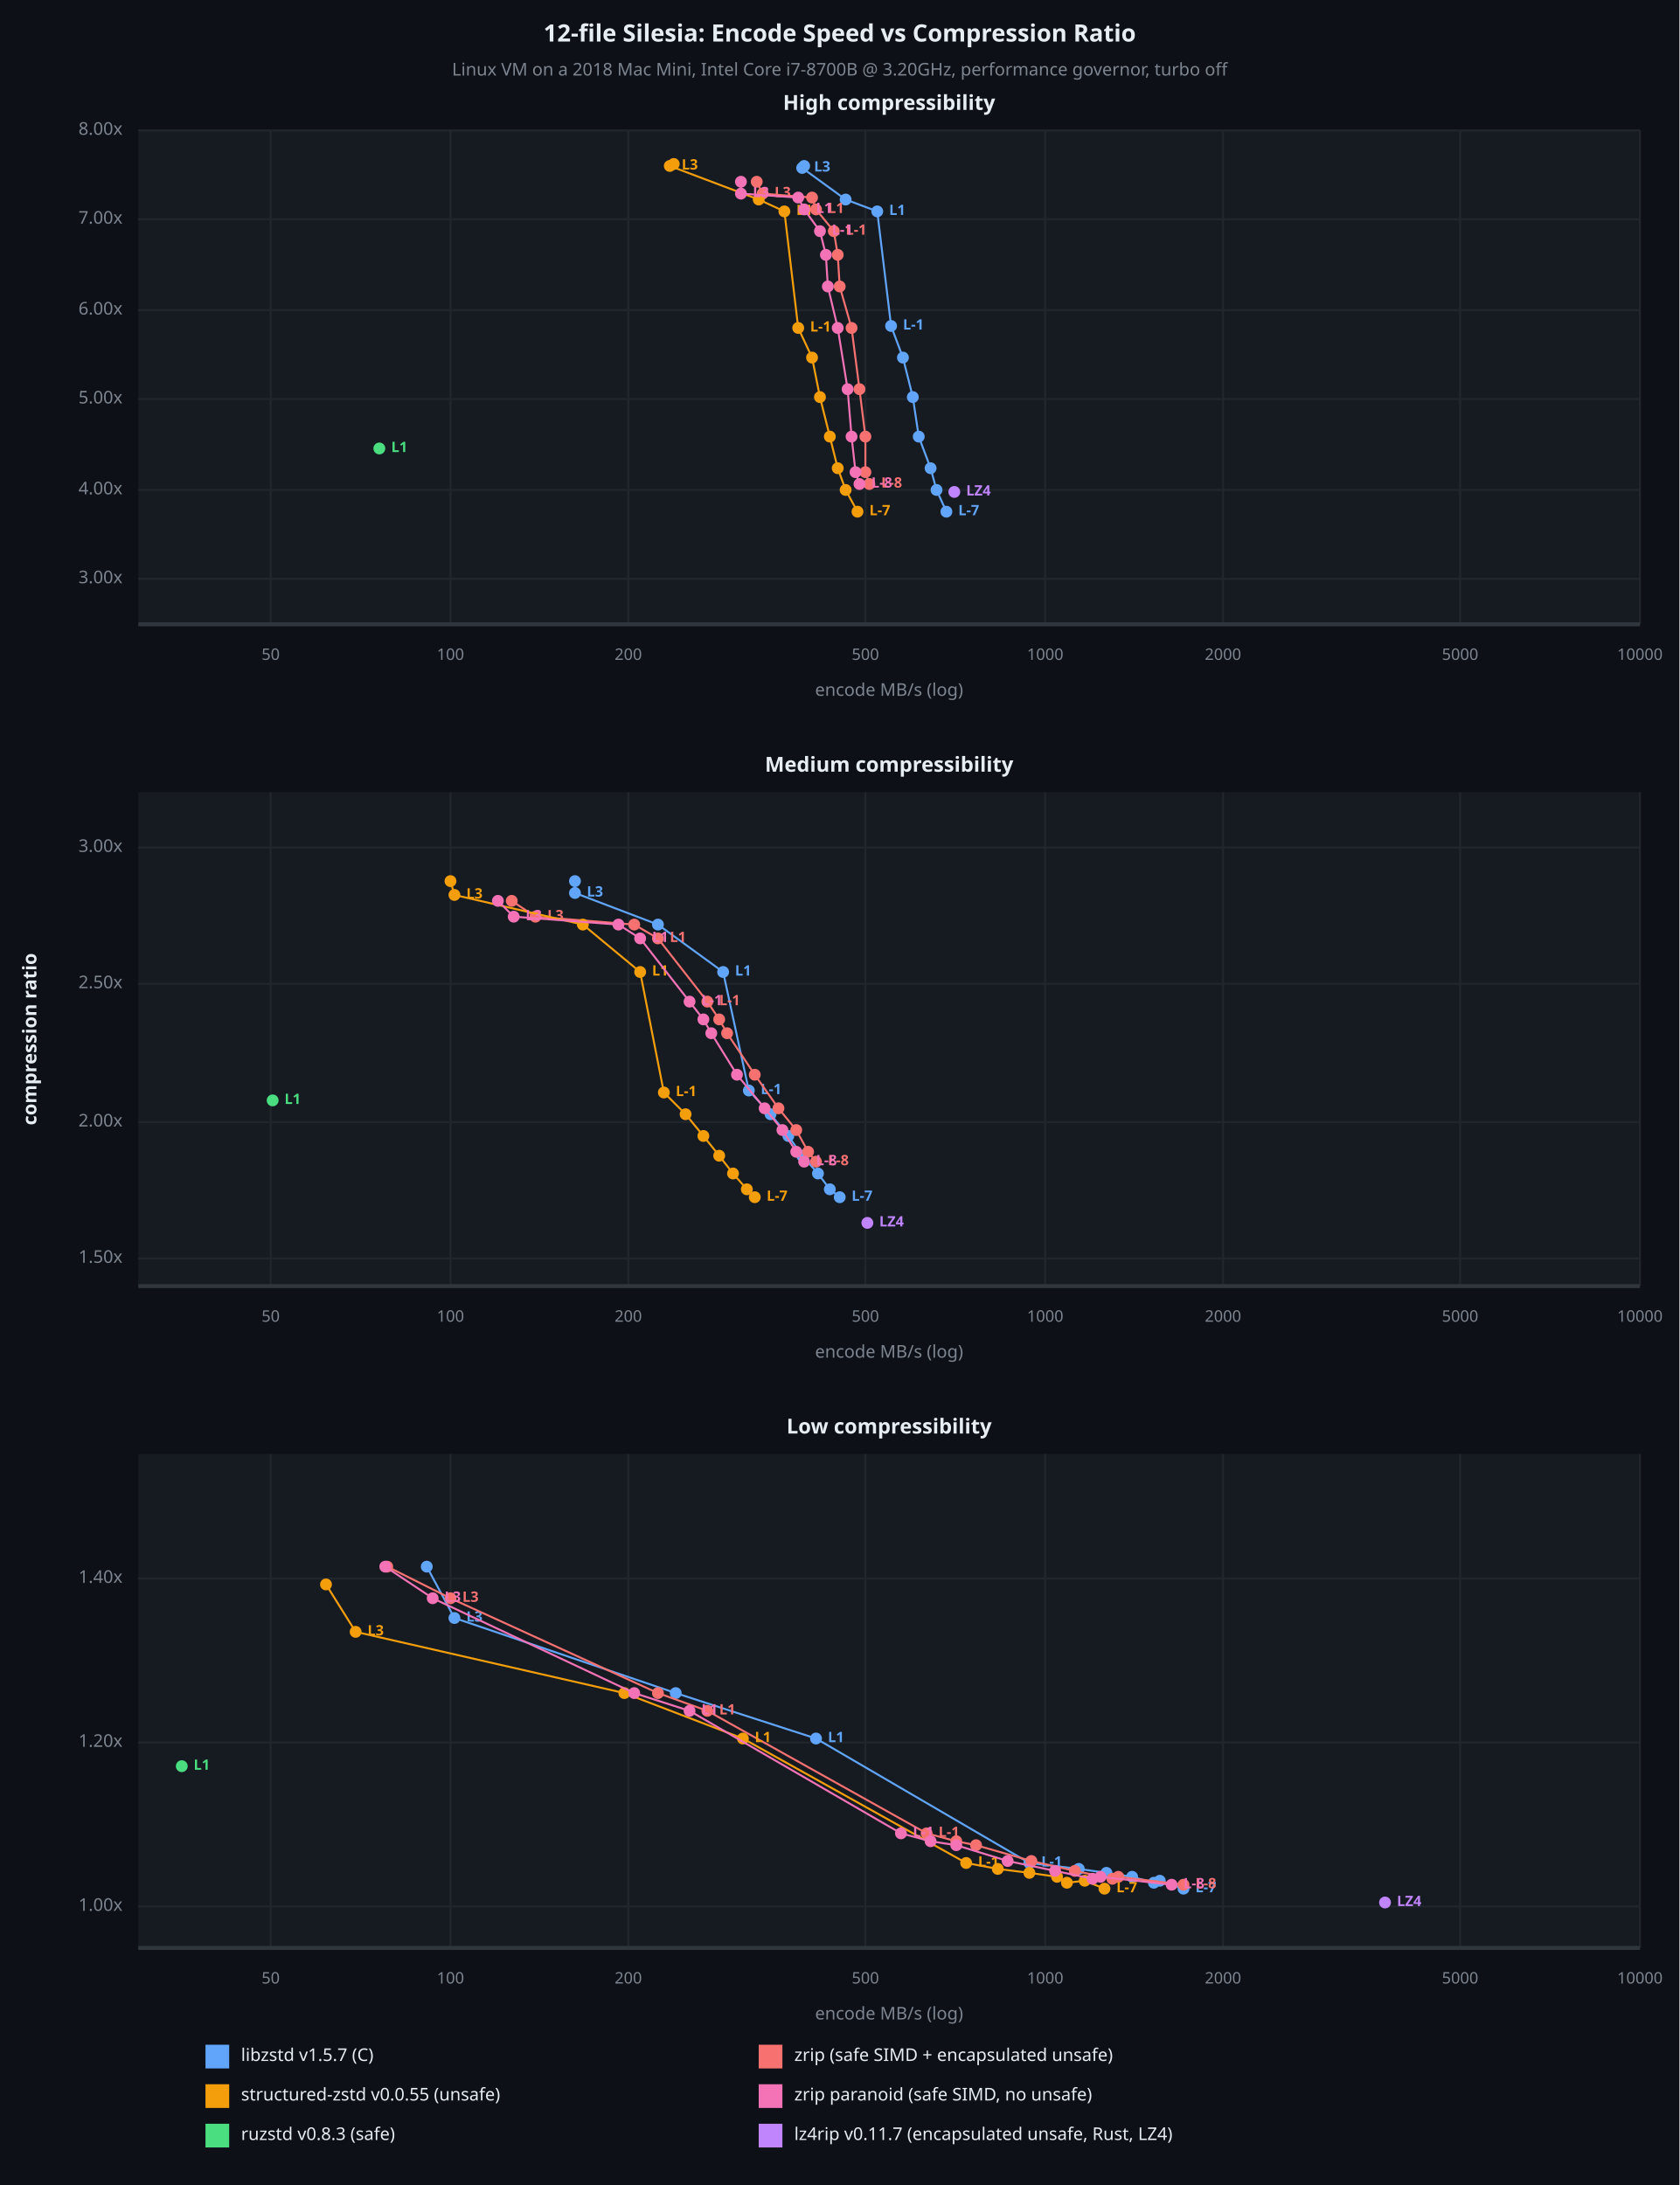
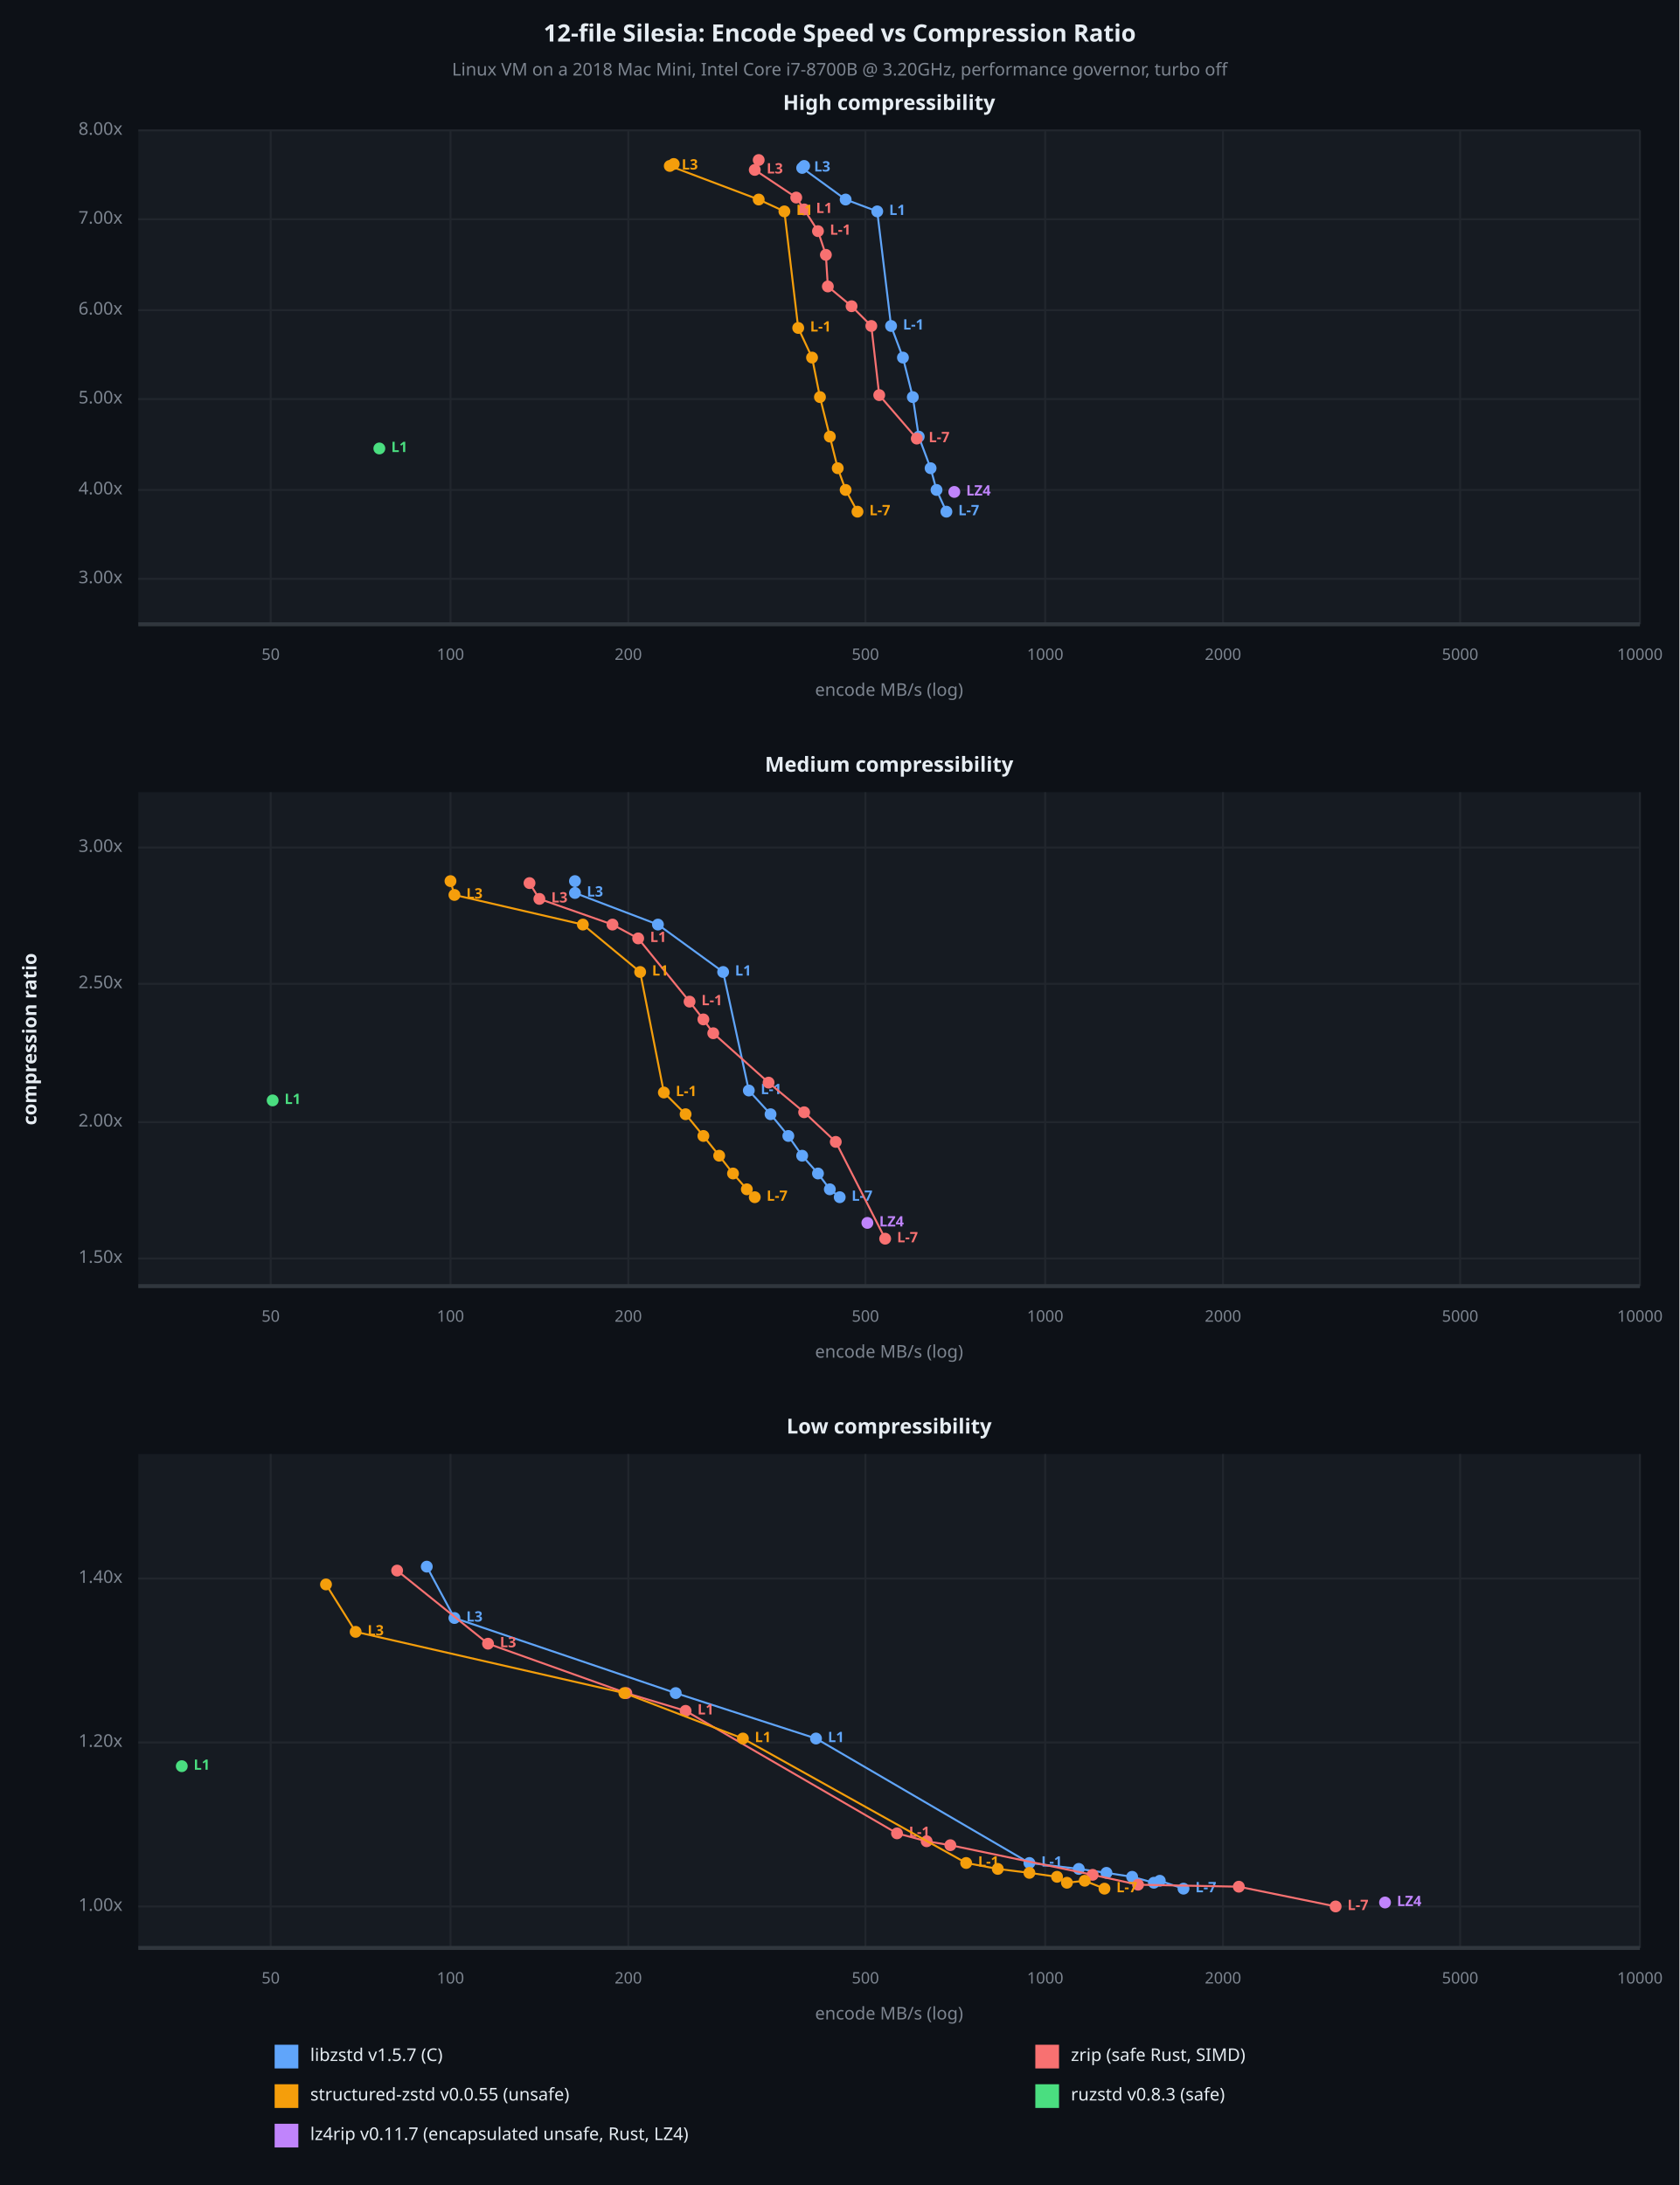
<svg xmlns="http://www.w3.org/2000/svg" viewBox="0 0 850 1106" font-family="system-ui, -apple-system, sans-serif">
  <rect x="0" y="0" width="850" height="1106" opacity="1" fill="#0D1117" stroke="none" />
  <text x="425" y="18" dy="0.5ex" text-anchor="middle" font-family="sans-serif" font-size="12.097" opacity="1" fill="#E6EDF3" font-weight="bold">
12-file Silesia: Encode Speed vs Compression Ratio
</text>
  <text x="425" y="36" dy="0.5ex" text-anchor="middle" font-family="sans-serif" font-size="8.871" opacity="1" fill="#7D8590">
Linux VM on a 2018 Mac Mini, Intel Core i7-8700B @ 3.20GHz, performance governor, turbo off
</text>
  <rect x="70" y="66" width="760" height="250" opacity="1" fill="#161B22" stroke="none" />
  <text x="450" y="53" dy="0.5ex" text-anchor="middle" font-family="sans-serif" font-size="10.484" opacity="1" fill="#E6EDF3" font-weight="bold">
High compressibility
</text>
  <polyline fill="none" opacity="1" stroke="#21262D" stroke-width="1" points="137,66 137,316 " />
  <text x="137" y="332" dy="0.5ex" text-anchor="middle" font-family="sans-serif" font-size="8.065" opacity="1" fill="#7D8590">
50
</text>
  <polyline fill="none" opacity="1" stroke="#21262D" stroke-width="1" points="228,66 228,316 " />
  <text x="228" y="332" dy="0.5ex" text-anchor="middle" font-family="sans-serif" font-size="8.065" opacity="1" fill="#7D8590">
100
</text>
  <polyline fill="none" opacity="1" stroke="#21262D" stroke-width="1" points="318,66 318,316 " />
  <text x="318" y="332" dy="0.5ex" text-anchor="middle" font-family="sans-serif" font-size="8.065" opacity="1" fill="#7D8590">
200
</text>
  <polyline fill="none" opacity="1" stroke="#21262D" stroke-width="1" points="438,66 438,316 " />
  <text x="438" y="332" dy="0.5ex" text-anchor="middle" font-family="sans-serif" font-size="8.065" opacity="1" fill="#7D8590">
500
</text>
  <polyline fill="none" opacity="1" stroke="#21262D" stroke-width="1" points="529,66 529,316 " />
  <text x="529" y="332" dy="0.5ex" text-anchor="middle" font-family="sans-serif" font-size="8.065" opacity="1" fill="#7D8590">
1000
</text>
  <polyline fill="none" opacity="1" stroke="#21262D" stroke-width="1" points="619,66 619,316 " />
  <text x="619" y="332" dy="0.5ex" text-anchor="middle" font-family="sans-serif" font-size="8.065" opacity="1" fill="#7D8590">
2000
</text>
  <polyline fill="none" opacity="1" stroke="#21262D" stroke-width="1" points="739,66 739,316 " />
  <text x="739" y="332" dy="0.5ex" text-anchor="middle" font-family="sans-serif" font-size="8.065" opacity="1" fill="#7D8590">
5000
</text>
  <polyline fill="none" opacity="1" stroke="#21262D" stroke-width="1" points="830,66 830,316 " />
  <text x="830" y="332" dy="0.5ex" text-anchor="middle" font-family="sans-serif" font-size="8.065" opacity="1" fill="#7D8590">
10000
</text>
  <polyline fill="none" opacity="1" stroke="#21262D" stroke-width="1" points="70,293 830,293 " />
  <text x="62" y="293" dy="0.5ex" text-anchor="end" font-family="sans-serif" font-size="8.871" opacity="1" fill="#7D8590">
3.00x
</text>
  <polyline fill="none" opacity="1" stroke="#21262D" stroke-width="1" points="70,248 830,248 " />
  <text x="62" y="248" dy="0.5ex" text-anchor="end" font-family="sans-serif" font-size="8.871" opacity="1" fill="#7D8590">
4.00x
</text>
  <polyline fill="none" opacity="1" stroke="#21262D" stroke-width="1" points="70,202 830,202 " />
  <text x="62" y="202" dy="0.5ex" text-anchor="end" font-family="sans-serif" font-size="8.871" opacity="1" fill="#7D8590">
5.00x
</text>
  <polyline fill="none" opacity="1" stroke="#21262D" stroke-width="1" points="70,157 830,157 " />
  <text x="62" y="157" dy="0.5ex" text-anchor="end" font-family="sans-serif" font-size="8.871" opacity="1" fill="#7D8590">
6.00x
</text>
  <polyline fill="none" opacity="1" stroke="#21262D" stroke-width="1" points="70,111 830,111 " />
  <text x="62" y="111" dy="0.5ex" text-anchor="end" font-family="sans-serif" font-size="8.871" opacity="1" fill="#7D8590">
7.00x
</text>
  <polyline fill="none" opacity="1" stroke="#21262D" stroke-width="1" points="70,66 830,66 " />
  <text x="62" y="66" dy="0.5ex" text-anchor="end" font-family="sans-serif" font-size="8.871" opacity="1" fill="#7D8590">
8.00x
</text>
  <polyline fill="none" opacity="1" stroke="#30363D" stroke-width="2" points="70,316 830,316 " />
  <polyline fill="none" opacity="1" stroke="#60A5FA" stroke-width="1" points="479,259 474,248 471,237 465,221 462,201 457,181 451,165 444,107 428,101 406,85 407,84 " />
  <circle cx="479" cy="259" r="3" opacity="1" fill="#60A5FA" stroke="none" stroke-width="1" />
  <text x="485" y="259" dy="0.5ex" text-anchor="start" font-family="sans-serif" font-size="7.258" opacity="1" fill="#60A5FA" font-weight="bold">
L-7
</text>
  <circle cx="474" cy="248" r="3" opacity="1" fill="#60A5FA" stroke="none" stroke-width="1" />
  <circle cx="471" cy="237" r="3" opacity="1" fill="#60A5FA" stroke="none" stroke-width="1" />
  <circle cx="465" cy="221" r="3" opacity="1" fill="#60A5FA" stroke="none" stroke-width="1" />
  <circle cx="462" cy="201" r="3" opacity="1" fill="#60A5FA" stroke="none" stroke-width="1" />
  <circle cx="457" cy="181" r="3" opacity="1" fill="#60A5FA" stroke="none" stroke-width="1" />
  <circle cx="451" cy="165" r="3" opacity="1" fill="#60A5FA" stroke="none" stroke-width="1" />
  <text x="457" y="165" dy="0.5ex" text-anchor="start" font-family="sans-serif" font-size="7.258" opacity="1" fill="#60A5FA" font-weight="bold">
L-1
</text>
  <circle cx="444" cy="107" r="3" opacity="1" fill="#60A5FA" stroke="none" stroke-width="1" />
  <text x="450" y="107" dy="0.5ex" text-anchor="start" font-family="sans-serif" font-size="7.258" opacity="1" fill="#60A5FA" font-weight="bold">
L1
</text>
  <circle cx="428" cy="101" r="3" opacity="1" fill="#60A5FA" stroke="none" stroke-width="1" />
  <circle cx="406" cy="85" r="3" opacity="1" fill="#60A5FA" stroke="none" stroke-width="1" />
  <text x="412" y="85" dy="0.5ex" text-anchor="start" font-family="sans-serif" font-size="7.258" opacity="1" fill="#60A5FA" font-weight="bold">
L3
</text>
  <circle cx="407" cy="84" r="3" opacity="1" fill="#60A5FA" stroke="none" stroke-width="1" />
-   <polyline fill="none" opacity="1" stroke="#F87171" stroke-width="1" points="440,245 438,239 438,221 435,197 431,166 425,145 424,129 422,117 413,106 411,100 386,98 383,92 " />
-   <circle cx="440" cy="245" r="3" opacity="1" fill="#F87171" stroke="none" stroke-width="1" />
-   <text x="446" y="245" dy="0.5ex" text-anchor="start" font-family="sans-serif" font-size="7.258" opacity="1" fill="#F87171" font-weight="bold">
- L-8
- </text>
-   <circle cx="438" cy="239" r="3" opacity="1" fill="#F87171" stroke="none" stroke-width="1" />
-   <circle cx="438" cy="221" r="3" opacity="1" fill="#F87171" stroke="none" stroke-width="1" />
-   <circle cx="435" cy="197" r="3" opacity="1" fill="#F87171" stroke="none" stroke-width="1" />
-   <circle cx="431" cy="166" r="3" opacity="1" fill="#F87171" stroke="none" stroke-width="1" />
-   <circle cx="425" cy="145" r="3" opacity="1" fill="#F87171" stroke="none" stroke-width="1" />
-   <circle cx="424" cy="129" r="3" opacity="1" fill="#F87171" stroke="none" stroke-width="1" />
-   <circle cx="422" cy="117" r="3" opacity="1" fill="#F87171" stroke="none" stroke-width="1" />
-   <text x="428" y="117" dy="0.5ex" text-anchor="start" font-family="sans-serif" font-size="7.258" opacity="1" fill="#F87171" font-weight="bold">
- L-1
- </text>
-   <circle cx="413" cy="106" r="3" opacity="1" fill="#F87171" stroke="none" stroke-width="1" />
-   <text x="419" y="106" dy="0.5ex" text-anchor="start" font-family="sans-serif" font-size="7.258" opacity="1" fill="#F87171" font-weight="bold">
- L1
- </text>
-   <circle cx="411" cy="100" r="3" opacity="1" fill="#F87171" stroke="none" stroke-width="1" />
-   <circle cx="386" cy="98" r="3" opacity="1" fill="#F87171" stroke="none" stroke-width="1" />
-   <text x="392" y="98" dy="0.5ex" text-anchor="start" font-family="sans-serif" font-size="7.258" opacity="1" fill="#F87171" font-weight="bold">
- L3
- </text>
-   <circle cx="383" cy="92" r="3" opacity="1" fill="#F87171" stroke="none" stroke-width="1" />
+   <polyline fill="none" opacity="1" stroke="#F87171" stroke-width="1" points="464,222 445,200 441,165 431,155 419,145 418,129 414,117 407,106 403,100 382,86 384,81 " />
+   <circle cx="464" cy="222" r="3" opacity="1" fill="#F87171" stroke="none" stroke-width="1" />
+   <text x="470" y="222" dy="0.5ex" text-anchor="start" font-family="sans-serif" font-size="7.258" opacity="1" fill="#F87171" font-weight="bold">
+ L-7
+ </text>
+   <circle cx="445" cy="200" r="3" opacity="1" fill="#F87171" stroke="none" stroke-width="1" />
+   <circle cx="441" cy="165" r="3" opacity="1" fill="#F87171" stroke="none" stroke-width="1" />
+   <circle cx="431" cy="155" r="3" opacity="1" fill="#F87171" stroke="none" stroke-width="1" />
+   <circle cx="419" cy="145" r="3" opacity="1" fill="#F87171" stroke="none" stroke-width="1" />
+   <circle cx="418" cy="129" r="3" opacity="1" fill="#F87171" stroke="none" stroke-width="1" />
+   <circle cx="414" cy="117" r="3" opacity="1" fill="#F87171" stroke="none" stroke-width="1" />
+   <text x="420" y="117" dy="0.5ex" text-anchor="start" font-family="sans-serif" font-size="7.258" opacity="1" fill="#F87171" font-weight="bold">
+ L-1
+ </text>
+   <circle cx="407" cy="106" r="3" opacity="1" fill="#F87171" stroke="none" stroke-width="1" />
+   <text x="413" y="106" dy="0.5ex" text-anchor="start" font-family="sans-serif" font-size="7.258" opacity="1" fill="#F87171" font-weight="bold">
+ L1
+ </text>
+   <circle cx="403" cy="100" r="3" opacity="1" fill="#F87171" stroke="none" stroke-width="1" />
+   <circle cx="382" cy="86" r="3" opacity="1" fill="#F87171" stroke="none" stroke-width="1" />
+   <text x="388" y="86" dy="0.5ex" text-anchor="start" font-family="sans-serif" font-size="7.258" opacity="1" fill="#F87171" font-weight="bold">
+ L3
+ </text>
+   <circle cx="384" cy="81" r="3" opacity="1" fill="#F87171" stroke="none" stroke-width="1" />
  <polyline fill="none" opacity="1" stroke="#F59E0B" stroke-width="1" points="434,259 428,248 424,237 420,221 415,201 411,181 404,166 397,107 384,101 339,84 341,83 " />
  <circle cx="434" cy="259" r="3" opacity="1" fill="#F59E0B" stroke="none" stroke-width="1" />
  <text x="440" y="259" dy="0.5ex" text-anchor="start" font-family="sans-serif" font-size="7.258" opacity="1" fill="#F59E0B" font-weight="bold">
L-7
</text>
  <circle cx="428" cy="248" r="3" opacity="1" fill="#F59E0B" stroke="none" stroke-width="1" />
  <circle cx="424" cy="237" r="3" opacity="1" fill="#F59E0B" stroke="none" stroke-width="1" />
  <circle cx="420" cy="221" r="3" opacity="1" fill="#F59E0B" stroke="none" stroke-width="1" />
  <circle cx="415" cy="201" r="3" opacity="1" fill="#F59E0B" stroke="none" stroke-width="1" />
  <circle cx="411" cy="181" r="3" opacity="1" fill="#F59E0B" stroke="none" stroke-width="1" />
  <circle cx="404" cy="166" r="3" opacity="1" fill="#F59E0B" stroke="none" stroke-width="1" />
  <text x="410" y="166" dy="0.5ex" text-anchor="start" font-family="sans-serif" font-size="7.258" opacity="1" fill="#F59E0B" font-weight="bold">
L-1
</text>
  <circle cx="397" cy="107" r="3" opacity="1" fill="#F59E0B" stroke="none" stroke-width="1" />
  <text x="403" y="107" dy="0.5ex" text-anchor="start" font-family="sans-serif" font-size="7.258" opacity="1" fill="#F59E0B" font-weight="bold">
L1
</text>
  <circle cx="384" cy="101" r="3" opacity="1" fill="#F59E0B" stroke="none" stroke-width="1" />
  <circle cx="339" cy="84" r="3" opacity="1" fill="#F59E0B" stroke="none" stroke-width="1" />
  <text x="345" y="84" dy="0.5ex" text-anchor="start" font-family="sans-serif" font-size="7.258" opacity="1" fill="#F59E0B" font-weight="bold">
L3
</text>
  <circle cx="341" cy="83" r="3" opacity="1" fill="#F59E0B" stroke="none" stroke-width="1" />
-   <polyline fill="none" opacity="1" stroke="#F472B6" stroke-width="1" points="435,245 433,239 431,221 429,197 424,166 419,145 418,129 415,117 407,106 404,100 375,98 375,92 " />
-   <circle cx="435" cy="245" r="3" opacity="1" fill="#F472B6" stroke="none" stroke-width="1" />
-   <text x="441" y="245" dy="0.5ex" text-anchor="start" font-family="sans-serif" font-size="7.258" opacity="1" fill="#F472B6" font-weight="bold">
- L-8
- </text>
-   <circle cx="433" cy="239" r="3" opacity="1" fill="#F472B6" stroke="none" stroke-width="1" />
-   <circle cx="431" cy="221" r="3" opacity="1" fill="#F472B6" stroke="none" stroke-width="1" />
-   <circle cx="429" cy="197" r="3" opacity="1" fill="#F472B6" stroke="none" stroke-width="1" />
-   <circle cx="424" cy="166" r="3" opacity="1" fill="#F472B6" stroke="none" stroke-width="1" />
-   <circle cx="419" cy="145" r="3" opacity="1" fill="#F472B6" stroke="none" stroke-width="1" />
-   <circle cx="418" cy="129" r="3" opacity="1" fill="#F472B6" stroke="none" stroke-width="1" />
-   <circle cx="415" cy="117" r="3" opacity="1" fill="#F472B6" stroke="none" stroke-width="1" />
-   <text x="421" y="117" dy="0.5ex" text-anchor="start" font-family="sans-serif" font-size="7.258" opacity="1" fill="#F472B6" font-weight="bold">
- L-1
- </text>
-   <circle cx="407" cy="106" r="3" opacity="1" fill="#F472B6" stroke="none" stroke-width="1" />
-   <text x="413" y="106" dy="0.5ex" text-anchor="start" font-family="sans-serif" font-size="7.258" opacity="1" fill="#F472B6" font-weight="bold">
- L1
- </text>
-   <circle cx="404" cy="100" r="3" opacity="1" fill="#F472B6" stroke="none" stroke-width="1" />
-   <circle cx="375" cy="98" r="3" opacity="1" fill="#F472B6" stroke="none" stroke-width="1" />
-   <text x="381" y="98" dy="0.5ex" text-anchor="start" font-family="sans-serif" font-size="7.258" opacity="1" fill="#F472B6" font-weight="bold">
- L3
- </text>
-   <circle cx="375" cy="92" r="3" opacity="1" fill="#F472B6" stroke="none" stroke-width="1" />
  <circle cx="192" cy="227" r="3" opacity="1" fill="#4ADE80" stroke="none" stroke-width="1" />
  <text x="198" y="227" dy="0.5ex" text-anchor="start" font-family="sans-serif" font-size="7.258" opacity="1" fill="#4ADE80" font-weight="bold">
L1
</text>
  <circle cx="483" cy="249" r="3" opacity="1" fill="#C084FC" stroke="none" stroke-width="1" />
  <text x="489" y="249" dy="0.5ex" text-anchor="start" font-family="sans-serif" font-size="7.258" opacity="1" fill="#C084FC" font-weight="bold">
LZ4
</text>
  <text x="450" y="350" dy="0.5ex" text-anchor="middle" font-family="sans-serif" font-size="8.871" opacity="1" fill="#7D8590">
encode MB/s (log)
</text>
  <rect x="70" y="401" width="760" height="250" opacity="1" fill="#161B22" stroke="none" />
  <text x="450" y="388" dy="0.5ex" text-anchor="middle" font-family="sans-serif" font-size="10.484" opacity="1" fill="#E6EDF3" font-weight="bold">
Medium compressibility
</text>
  <polyline fill="none" opacity="1" stroke="#21262D" stroke-width="1" points="137,401 137,651 " />
  <text x="137" y="667" dy="0.5ex" text-anchor="middle" font-family="sans-serif" font-size="8.065" opacity="1" fill="#7D8590">
50
</text>
  <polyline fill="none" opacity="1" stroke="#21262D" stroke-width="1" points="228,401 228,651 " />
  <text x="228" y="667" dy="0.5ex" text-anchor="middle" font-family="sans-serif" font-size="8.065" opacity="1" fill="#7D8590">
100
</text>
  <polyline fill="none" opacity="1" stroke="#21262D" stroke-width="1" points="318,401 318,651 " />
  <text x="318" y="667" dy="0.5ex" text-anchor="middle" font-family="sans-serif" font-size="8.065" opacity="1" fill="#7D8590">
200
</text>
  <polyline fill="none" opacity="1" stroke="#21262D" stroke-width="1" points="438,401 438,651 " />
  <text x="438" y="667" dy="0.5ex" text-anchor="middle" font-family="sans-serif" font-size="8.065" opacity="1" fill="#7D8590">
500
</text>
  <polyline fill="none" opacity="1" stroke="#21262D" stroke-width="1" points="529,401 529,651 " />
  <text x="529" y="667" dy="0.5ex" text-anchor="middle" font-family="sans-serif" font-size="8.065" opacity="1" fill="#7D8590">
1000
</text>
  <polyline fill="none" opacity="1" stroke="#21262D" stroke-width="1" points="619,401 619,651 " />
  <text x="619" y="667" dy="0.5ex" text-anchor="middle" font-family="sans-serif" font-size="8.065" opacity="1" fill="#7D8590">
2000
</text>
  <polyline fill="none" opacity="1" stroke="#21262D" stroke-width="1" points="739,401 739,651 " />
  <text x="739" y="667" dy="0.5ex" text-anchor="middle" font-family="sans-serif" font-size="8.065" opacity="1" fill="#7D8590">
5000
</text>
  <polyline fill="none" opacity="1" stroke="#21262D" stroke-width="1" points="830,401 830,651 " />
  <text x="830" y="667" dy="0.5ex" text-anchor="middle" font-family="sans-serif" font-size="8.065" opacity="1" fill="#7D8590">
10000
</text>
  <polyline fill="none" opacity="1" stroke="#21262D" stroke-width="1" points="70,637 830,637 " />
  <text x="62" y="637" dy="0.5ex" text-anchor="end" font-family="sans-serif" font-size="8.871" opacity="1" fill="#7D8590">
1.50x
</text>
  <polyline fill="none" opacity="1" stroke="#21262D" stroke-width="1" points="70,568 830,568 " />
  <text x="62" y="568" dy="0.5ex" text-anchor="end" font-family="sans-serif" font-size="8.871" opacity="1" fill="#7D8590">
2.00x
</text>
  <polyline fill="none" opacity="1" stroke="#21262D" stroke-width="1" points="70,498 830,498 " />
  <text x="62" y="498" dy="0.5ex" text-anchor="end" font-family="sans-serif" font-size="8.871" opacity="1" fill="#7D8590">
2.50x
</text>
  <polyline fill="none" opacity="1" stroke="#21262D" stroke-width="1" points="70,429 830,429 " />
  <text x="62" y="429" dy="0.5ex" text-anchor="end" font-family="sans-serif" font-size="8.871" opacity="1" fill="#7D8590">
3.00x
</text>
  <polyline fill="none" opacity="1" stroke="#30363D" stroke-width="2" points="70,651 830,651 " />
  <polyline fill="none" opacity="1" stroke="#60A5FA" stroke-width="1" points="425,606 420,602 414,594 406,585 399,575 390,564 379,552 366,492 333,468 291,452 291,446 " />
  <circle cx="425" cy="606" r="3" opacity="1" fill="#60A5FA" stroke="none" stroke-width="1" />
  <text x="431" y="606" dy="0.5ex" text-anchor="start" font-family="sans-serif" font-size="7.258" opacity="1" fill="#60A5FA" font-weight="bold">
L-7
</text>
  <circle cx="420" cy="602" r="3" opacity="1" fill="#60A5FA" stroke="none" stroke-width="1" />
  <circle cx="414" cy="594" r="3" opacity="1" fill="#60A5FA" stroke="none" stroke-width="1" />
  <circle cx="406" cy="585" r="3" opacity="1" fill="#60A5FA" stroke="none" stroke-width="1" />
  <circle cx="399" cy="575" r="3" opacity="1" fill="#60A5FA" stroke="none" stroke-width="1" />
  <circle cx="390" cy="564" r="3" opacity="1" fill="#60A5FA" stroke="none" stroke-width="1" />
  <circle cx="379" cy="552" r="3" opacity="1" fill="#60A5FA" stroke="none" stroke-width="1" />
  <text x="385" y="552" dy="0.5ex" text-anchor="start" font-family="sans-serif" font-size="7.258" opacity="1" fill="#60A5FA" font-weight="bold">
L-1
</text>
  <circle cx="366" cy="492" r="3" opacity="1" fill="#60A5FA" stroke="none" stroke-width="1" />
  <text x="372" y="492" dy="0.5ex" text-anchor="start" font-family="sans-serif" font-size="7.258" opacity="1" fill="#60A5FA" font-weight="bold">
L1
</text>
  <circle cx="333" cy="468" r="3" opacity="1" fill="#60A5FA" stroke="none" stroke-width="1" />
  <circle cx="291" cy="452" r="3" opacity="1" fill="#60A5FA" stroke="none" stroke-width="1" />
  <text x="297" y="452" dy="0.5ex" text-anchor="start" font-family="sans-serif" font-size="7.258" opacity="1" fill="#60A5FA" font-weight="bold">
L3
</text>
  <circle cx="291" cy="446" r="3" opacity="1" fill="#60A5FA" stroke="none" stroke-width="1" />
-   <polyline fill="none" opacity="1" stroke="#F87171" stroke-width="1" points="413,588 409,583 403,572 394,561 382,544 368,523 364,516 358,507 333,475 321,468 271,464 259,456 " />
-   <circle cx="413" cy="588" r="3" opacity="1" fill="#F87171" stroke="none" stroke-width="1" />
-   <text x="419" y="588" dy="0.5ex" text-anchor="start" font-family="sans-serif" font-size="7.258" opacity="1" fill="#F87171" font-weight="bold">
- L-8
- </text>
-   <circle cx="409" cy="583" r="3" opacity="1" fill="#F87171" stroke="none" stroke-width="1" />
-   <circle cx="403" cy="572" r="3" opacity="1" fill="#F87171" stroke="none" stroke-width="1" />
-   <circle cx="394" cy="561" r="3" opacity="1" fill="#F87171" stroke="none" stroke-width="1" />
-   <circle cx="382" cy="544" r="3" opacity="1" fill="#F87171" stroke="none" stroke-width="1" />
-   <circle cx="368" cy="523" r="3" opacity="1" fill="#F87171" stroke="none" stroke-width="1" />
-   <circle cx="364" cy="516" r="3" opacity="1" fill="#F87171" stroke="none" stroke-width="1" />
-   <circle cx="358" cy="507" r="3" opacity="1" fill="#F87171" stroke="none" stroke-width="1" />
-   <text x="364" y="507" dy="0.5ex" text-anchor="start" font-family="sans-serif" font-size="7.258" opacity="1" fill="#F87171" font-weight="bold">
- L-1
- </text>
-   <circle cx="333" cy="475" r="3" opacity="1" fill="#F87171" stroke="none" stroke-width="1" />
-   <text x="339" y="475" dy="0.5ex" text-anchor="start" font-family="sans-serif" font-size="7.258" opacity="1" fill="#F87171" font-weight="bold">
- L1
- </text>
-   <circle cx="321" cy="468" r="3" opacity="1" fill="#F87171" stroke="none" stroke-width="1" />
-   <circle cx="271" cy="464" r="3" opacity="1" fill="#F87171" stroke="none" stroke-width="1" />
-   <text x="277" y="464" dy="0.5ex" text-anchor="start" font-family="sans-serif" font-size="7.258" opacity="1" fill="#F87171" font-weight="bold">
- L3
- </text>
-   <circle cx="259" cy="456" r="3" opacity="1" fill="#F87171" stroke="none" stroke-width="1" />
+   <polyline fill="none" opacity="1" stroke="#F87171" stroke-width="1" points="448,627 423,578 407,563 389,548 361,523 356,516 349,507 323,475 310,468 273,455 268,447 " />
+   <circle cx="448" cy="627" r="3" opacity="1" fill="#F87171" stroke="none" stroke-width="1" />
+   <text x="454" y="627" dy="0.5ex" text-anchor="start" font-family="sans-serif" font-size="7.258" opacity="1" fill="#F87171" font-weight="bold">
+ L-7
+ </text>
+   <circle cx="423" cy="578" r="3" opacity="1" fill="#F87171" stroke="none" stroke-width="1" />
+   <circle cx="407" cy="563" r="3" opacity="1" fill="#F87171" stroke="none" stroke-width="1" />
+   <circle cx="389" cy="548" r="3" opacity="1" fill="#F87171" stroke="none" stroke-width="1" />
+   <circle cx="361" cy="523" r="3" opacity="1" fill="#F87171" stroke="none" stroke-width="1" />
+   <circle cx="356" cy="516" r="3" opacity="1" fill="#F87171" stroke="none" stroke-width="1" />
+   <circle cx="349" cy="507" r="3" opacity="1" fill="#F87171" stroke="none" stroke-width="1" />
+   <text x="355" y="507" dy="0.5ex" text-anchor="start" font-family="sans-serif" font-size="7.258" opacity="1" fill="#F87171" font-weight="bold">
+ L-1
+ </text>
+   <circle cx="323" cy="475" r="3" opacity="1" fill="#F87171" stroke="none" stroke-width="1" />
+   <text x="329" y="475" dy="0.5ex" text-anchor="start" font-family="sans-serif" font-size="7.258" opacity="1" fill="#F87171" font-weight="bold">
+ L1
+ </text>
+   <circle cx="310" cy="468" r="3" opacity="1" fill="#F87171" stroke="none" stroke-width="1" />
+   <circle cx="273" cy="455" r="3" opacity="1" fill="#F87171" stroke="none" stroke-width="1" />
+   <text x="279" y="455" dy="0.5ex" text-anchor="start" font-family="sans-serif" font-size="7.258" opacity="1" fill="#F87171" font-weight="bold">
+ L3
+ </text>
+   <circle cx="268" cy="447" r="3" opacity="1" fill="#F87171" stroke="none" stroke-width="1" />
  <polyline fill="none" opacity="1" stroke="#F59E0B" stroke-width="1" points="382,606 378,602 371,594 364,585 356,575 347,564 336,553 324,492 295,468 230,453 228,446 " />
  <circle cx="382" cy="606" r="3" opacity="1" fill="#F59E0B" stroke="none" stroke-width="1" />
  <text x="388" y="606" dy="0.5ex" text-anchor="start" font-family="sans-serif" font-size="7.258" opacity="1" fill="#F59E0B" font-weight="bold">
L-7
</text>
  <circle cx="378" cy="602" r="3" opacity="1" fill="#F59E0B" stroke="none" stroke-width="1" />
  <circle cx="371" cy="594" r="3" opacity="1" fill="#F59E0B" stroke="none" stroke-width="1" />
  <circle cx="364" cy="585" r="3" opacity="1" fill="#F59E0B" stroke="none" stroke-width="1" />
  <circle cx="356" cy="575" r="3" opacity="1" fill="#F59E0B" stroke="none" stroke-width="1" />
  <circle cx="347" cy="564" r="3" opacity="1" fill="#F59E0B" stroke="none" stroke-width="1" />
  <circle cx="336" cy="553" r="3" opacity="1" fill="#F59E0B" stroke="none" stroke-width="1" />
  <text x="342" y="553" dy="0.5ex" text-anchor="start" font-family="sans-serif" font-size="7.258" opacity="1" fill="#F59E0B" font-weight="bold">
L-1
</text>
  <circle cx="324" cy="492" r="3" opacity="1" fill="#F59E0B" stroke="none" stroke-width="1" />
  <text x="330" y="492" dy="0.5ex" text-anchor="start" font-family="sans-serif" font-size="7.258" opacity="1" fill="#F59E0B" font-weight="bold">
L1
</text>
  <circle cx="295" cy="468" r="3" opacity="1" fill="#F59E0B" stroke="none" stroke-width="1" />
  <circle cx="230" cy="453" r="3" opacity="1" fill="#F59E0B" stroke="none" stroke-width="1" />
  <text x="236" y="453" dy="0.5ex" text-anchor="start" font-family="sans-serif" font-size="7.258" opacity="1" fill="#F59E0B" font-weight="bold">
L3
</text>
  <circle cx="228" cy="446" r="3" opacity="1" fill="#F59E0B" stroke="none" stroke-width="1" />
-   <polyline fill="none" opacity="1" stroke="#F472B6" stroke-width="1" points="407,588 403,583 396,572 387,561 373,544 360,523 356,516 349,507 324,475 313,468 260,464 252,456 " />
-   <circle cx="407" cy="588" r="3" opacity="1" fill="#F472B6" stroke="none" stroke-width="1" />
-   <text x="413" y="588" dy="0.5ex" text-anchor="start" font-family="sans-serif" font-size="7.258" opacity="1" fill="#F472B6" font-weight="bold">
- L-8
- </text>
-   <circle cx="403" cy="583" r="3" opacity="1" fill="#F472B6" stroke="none" stroke-width="1" />
-   <circle cx="396" cy="572" r="3" opacity="1" fill="#F472B6" stroke="none" stroke-width="1" />
-   <circle cx="387" cy="561" r="3" opacity="1" fill="#F472B6" stroke="none" stroke-width="1" />
-   <circle cx="373" cy="544" r="3" opacity="1" fill="#F472B6" stroke="none" stroke-width="1" />
-   <circle cx="360" cy="523" r="3" opacity="1" fill="#F472B6" stroke="none" stroke-width="1" />
-   <circle cx="356" cy="516" r="3" opacity="1" fill="#F472B6" stroke="none" stroke-width="1" />
-   <circle cx="349" cy="507" r="3" opacity="1" fill="#F472B6" stroke="none" stroke-width="1" />
-   <text x="355" y="507" dy="0.5ex" text-anchor="start" font-family="sans-serif" font-size="7.258" opacity="1" fill="#F472B6" font-weight="bold">
- L-1
- </text>
-   <circle cx="324" cy="475" r="3" opacity="1" fill="#F472B6" stroke="none" stroke-width="1" />
-   <text x="330" y="475" dy="0.5ex" text-anchor="start" font-family="sans-serif" font-size="7.258" opacity="1" fill="#F472B6" font-weight="bold">
- L1
- </text>
-   <circle cx="313" cy="468" r="3" opacity="1" fill="#F472B6" stroke="none" stroke-width="1" />
-   <circle cx="260" cy="464" r="3" opacity="1" fill="#F472B6" stroke="none" stroke-width="1" />
-   <text x="266" y="464" dy="0.5ex" text-anchor="start" font-family="sans-serif" font-size="7.258" opacity="1" fill="#F472B6" font-weight="bold">
- L3
- </text>
-   <circle cx="252" cy="456" r="3" opacity="1" fill="#F472B6" stroke="none" stroke-width="1" />
  <circle cx="138" cy="557" r="3" opacity="1" fill="#4ADE80" stroke="none" stroke-width="1" />
  <text x="144" y="557" dy="0.5ex" text-anchor="start" font-family="sans-serif" font-size="7.258" opacity="1" fill="#4ADE80" font-weight="bold">
L1
</text>
  <circle cx="439" cy="619" r="3" opacity="1" fill="#C084FC" stroke="none" stroke-width="1" />
  <text x="445" y="619" dy="0.5ex" text-anchor="start" font-family="sans-serif" font-size="7.258" opacity="1" fill="#C084FC" font-weight="bold">
LZ4
</text>
  <text x="450" y="685" dy="0.5ex" text-anchor="middle" font-family="sans-serif" font-size="8.871" opacity="1" fill="#7D8590">
encode MB/s (log)
</text>
  <rect x="70" y="736" width="760" height="250" opacity="1" fill="#161B22" stroke="none" />
  <text x="450" y="723" dy="0.5ex" text-anchor="middle" font-family="sans-serif" font-size="10.484" opacity="1" fill="#E6EDF3" font-weight="bold">
Low compressibility
</text>
  <polyline fill="none" opacity="1" stroke="#21262D" stroke-width="1" points="137,736 137,986 " />
  <text x="137" y="1002" dy="0.5ex" text-anchor="middle" font-family="sans-serif" font-size="8.065" opacity="1" fill="#7D8590">
50
</text>
  <polyline fill="none" opacity="1" stroke="#21262D" stroke-width="1" points="228,736 228,986 " />
  <text x="228" y="1002" dy="0.5ex" text-anchor="middle" font-family="sans-serif" font-size="8.065" opacity="1" fill="#7D8590">
100
</text>
  <polyline fill="none" opacity="1" stroke="#21262D" stroke-width="1" points="318,736 318,986 " />
  <text x="318" y="1002" dy="0.5ex" text-anchor="middle" font-family="sans-serif" font-size="8.065" opacity="1" fill="#7D8590">
200
</text>
  <polyline fill="none" opacity="1" stroke="#21262D" stroke-width="1" points="438,736 438,986 " />
  <text x="438" y="1002" dy="0.5ex" text-anchor="middle" font-family="sans-serif" font-size="8.065" opacity="1" fill="#7D8590">
500
</text>
  <polyline fill="none" opacity="1" stroke="#21262D" stroke-width="1" points="529,736 529,986 " />
  <text x="529" y="1002" dy="0.5ex" text-anchor="middle" font-family="sans-serif" font-size="8.065" opacity="1" fill="#7D8590">
1000
</text>
  <polyline fill="none" opacity="1" stroke="#21262D" stroke-width="1" points="619,736 619,986 " />
  <text x="619" y="1002" dy="0.5ex" text-anchor="middle" font-family="sans-serif" font-size="8.065" opacity="1" fill="#7D8590">
2000
</text>
  <polyline fill="none" opacity="1" stroke="#21262D" stroke-width="1" points="739,736 739,986 " />
  <text x="739" y="1002" dy="0.5ex" text-anchor="middle" font-family="sans-serif" font-size="8.065" opacity="1" fill="#7D8590">
5000
</text>
  <polyline fill="none" opacity="1" stroke="#21262D" stroke-width="1" points="830,736 830,986 " />
  <text x="830" y="1002" dy="0.5ex" text-anchor="middle" font-family="sans-serif" font-size="8.065" opacity="1" fill="#7D8590">
10000
</text>
  <polyline fill="none" opacity="1" stroke="#21262D" stroke-width="1" points="70,965 830,965 " />
  <text x="62" y="965" dy="0.5ex" text-anchor="end" font-family="sans-serif" font-size="8.871" opacity="1" fill="#7D8590">
1.00x
</text>
  <polyline fill="none" opacity="1" stroke="#21262D" stroke-width="1" points="70,882 830,882 " />
  <text x="62" y="882" dy="0.5ex" text-anchor="end" font-family="sans-serif" font-size="8.871" opacity="1" fill="#7D8590">
1.20x
</text>
  <polyline fill="none" opacity="1" stroke="#21262D" stroke-width="1" points="70,799 830,799 " />
  <text x="62" y="799" dy="0.5ex" text-anchor="end" font-family="sans-serif" font-size="8.871" opacity="1" fill="#7D8590">
1.40x
</text>
  <polyline fill="none" opacity="1" stroke="#30363D" stroke-width="2" points="70,986 830,986 " />
  <polyline fill="none" opacity="1" stroke="#60A5FA" stroke-width="1" points="599,956 587,952 584,953 573,950 560,948 546,946 521,943 413,880 342,857 230,819 216,793 " />
  <circle cx="599" cy="956" r="3" opacity="1" fill="#60A5FA" stroke="none" stroke-width="1" />
  <text x="605" y="956" dy="0.5ex" text-anchor="start" font-family="sans-serif" font-size="7.258" opacity="1" fill="#60A5FA" font-weight="bold">
L-7
</text>
  <circle cx="587" cy="952" r="3" opacity="1" fill="#60A5FA" stroke="none" stroke-width="1" />
  <circle cx="584" cy="953" r="3" opacity="1" fill="#60A5FA" stroke="none" stroke-width="1" />
  <circle cx="573" cy="950" r="3" opacity="1" fill="#60A5FA" stroke="none" stroke-width="1" />
  <circle cx="560" cy="948" r="3" opacity="1" fill="#60A5FA" stroke="none" stroke-width="1" />
  <circle cx="546" cy="946" r="3" opacity="1" fill="#60A5FA" stroke="none" stroke-width="1" />
  <circle cx="521" cy="943" r="3" opacity="1" fill="#60A5FA" stroke="none" stroke-width="1" />
  <text x="527" y="943" dy="0.5ex" text-anchor="start" font-family="sans-serif" font-size="7.258" opacity="1" fill="#60A5FA" font-weight="bold">
L-1
</text>
  <circle cx="413" cy="880" r="3" opacity="1" fill="#60A5FA" stroke="none" stroke-width="1" />
  <text x="419" y="880" dy="0.5ex" text-anchor="start" font-family="sans-serif" font-size="7.258" opacity="1" fill="#60A5FA" font-weight="bold">
L1
</text>
  <circle cx="342" cy="857" r="3" opacity="1" fill="#60A5FA" stroke="none" stroke-width="1" />
  <circle cx="230" cy="819" r="3" opacity="1" fill="#60A5FA" stroke="none" stroke-width="1" />
  <text x="236" y="819" dy="0.5ex" text-anchor="start" font-family="sans-serif" font-size="7.258" opacity="1" fill="#60A5FA" font-weight="bold">
L3
</text>
  <circle cx="216" cy="793" r="3" opacity="1" fill="#60A5FA" stroke="none" stroke-width="1" />
-   <polyline fill="none" opacity="1" stroke="#F87171" stroke-width="1" points="599,954 566,950 563,951 544,947 522,942 494,934 484,932 469,928 358,866 333,857 228,809 196,793 " />
-   <circle cx="599" cy="954" r="3" opacity="1" fill="#F87171" stroke="none" stroke-width="1" />
-   <text x="605" y="954" dy="0.5ex" text-anchor="start" font-family="sans-serif" font-size="7.258" opacity="1" fill="#F87171" font-weight="bold">
- L-8
- </text>
-   <circle cx="566" cy="950" r="3" opacity="1" fill="#F87171" stroke="none" stroke-width="1" />
-   <circle cx="563" cy="951" r="3" opacity="1" fill="#F87171" stroke="none" stroke-width="1" />
-   <circle cx="544" cy="947" r="3" opacity="1" fill="#F87171" stroke="none" stroke-width="1" />
-   <circle cx="522" cy="942" r="3" opacity="1" fill="#F87171" stroke="none" stroke-width="1" />
-   <circle cx="494" cy="934" r="3" opacity="1" fill="#F87171" stroke="none" stroke-width="1" />
-   <circle cx="484" cy="932" r="3" opacity="1" fill="#F87171" stroke="none" stroke-width="1" />
-   <circle cx="469" cy="928" r="3" opacity="1" fill="#F87171" stroke="none" stroke-width="1" />
-   <text x="475" y="928" dy="0.5ex" text-anchor="start" font-family="sans-serif" font-size="7.258" opacity="1" fill="#F87171" font-weight="bold">
- L-1
- </text>
-   <circle cx="358" cy="866" r="3" opacity="1" fill="#F87171" stroke="none" stroke-width="1" />
-   <text x="364" y="866" dy="0.5ex" text-anchor="start" font-family="sans-serif" font-size="7.258" opacity="1" fill="#F87171" font-weight="bold">
- L1
- </text>
-   <circle cx="333" cy="857" r="3" opacity="1" fill="#F87171" stroke="none" stroke-width="1" />
-   <circle cx="228" cy="809" r="3" opacity="1" fill="#F87171" stroke="none" stroke-width="1" />
-   <text x="234" y="809" dy="0.5ex" text-anchor="start" font-family="sans-serif" font-size="7.258" opacity="1" fill="#F87171" font-weight="bold">
- L3
- </text>
-   <circle cx="196" cy="793" r="3" opacity="1" fill="#F87171" stroke="none" stroke-width="1" />
+   <polyline fill="none" opacity="1" stroke="#F87171" stroke-width="1" points="676,965 627,955 576,954 553,949 481,934 469,932 454,928 347,866 317,857 247,832 201,795 " />
+   <circle cx="676" cy="965" r="3" opacity="1" fill="#F87171" stroke="none" stroke-width="1" />
+   <text x="682" y="965" dy="0.5ex" text-anchor="start" font-family="sans-serif" font-size="7.258" opacity="1" fill="#F87171" font-weight="bold">
+ L-7
+ </text>
+   <circle cx="627" cy="955" r="3" opacity="1" fill="#F87171" stroke="none" stroke-width="1" />
+   <circle cx="576" cy="954" r="3" opacity="1" fill="#F87171" stroke="none" stroke-width="1" />
+   <circle cx="553" cy="949" r="3" opacity="1" fill="#F87171" stroke="none" stroke-width="1" />
+   <circle cx="481" cy="934" r="3" opacity="1" fill="#F87171" stroke="none" stroke-width="1" />
+   <circle cx="469" cy="932" r="3" opacity="1" fill="#F87171" stroke="none" stroke-width="1" />
+   <circle cx="454" cy="928" r="3" opacity="1" fill="#F87171" stroke="none" stroke-width="1" />
+   <text x="460" y="928" dy="0.5ex" text-anchor="start" font-family="sans-serif" font-size="7.258" opacity="1" fill="#F87171" font-weight="bold">
+ L-1
+ </text>
+   <circle cx="347" cy="866" r="3" opacity="1" fill="#F87171" stroke="none" stroke-width="1" />
+   <text x="353" y="866" dy="0.5ex" text-anchor="start" font-family="sans-serif" font-size="7.258" opacity="1" fill="#F87171" font-weight="bold">
+ L1
+ </text>
+   <circle cx="317" cy="857" r="3" opacity="1" fill="#F87171" stroke="none" stroke-width="1" />
+   <circle cx="247" cy="832" r="3" opacity="1" fill="#F87171" stroke="none" stroke-width="1" />
+   <text x="253" y="832" dy="0.5ex" text-anchor="start" font-family="sans-serif" font-size="7.258" opacity="1" fill="#F87171" font-weight="bold">
+ L3
+ </text>
+   <circle cx="201" cy="795" r="3" opacity="1" fill="#F87171" stroke="none" stroke-width="1" />
  <polyline fill="none" opacity="1" stroke="#F59E0B" stroke-width="1" points="559,956 549,952 540,953 535,950 521,948 505,946 489,943 376,880 316,857 180,826 165,802 " />
  <circle cx="559" cy="956" r="3" opacity="1" fill="#F59E0B" stroke="none" stroke-width="1" />
  <text x="565" y="956" dy="0.5ex" text-anchor="start" font-family="sans-serif" font-size="7.258" opacity="1" fill="#F59E0B" font-weight="bold">
L-7
</text>
  <circle cx="549" cy="952" r="3" opacity="1" fill="#F59E0B" stroke="none" stroke-width="1" />
  <circle cx="540" cy="953" r="3" opacity="1" fill="#F59E0B" stroke="none" stroke-width="1" />
  <circle cx="535" cy="950" r="3" opacity="1" fill="#F59E0B" stroke="none" stroke-width="1" />
  <circle cx="521" cy="948" r="3" opacity="1" fill="#F59E0B" stroke="none" stroke-width="1" />
  <circle cx="505" cy="946" r="3" opacity="1" fill="#F59E0B" stroke="none" stroke-width="1" />
  <circle cx="489" cy="943" r="3" opacity="1" fill="#F59E0B" stroke="none" stroke-width="1" />
  <text x="495" y="943" dy="0.5ex" text-anchor="start" font-family="sans-serif" font-size="7.258" opacity="1" fill="#F59E0B" font-weight="bold">
L-1
</text>
  <circle cx="376" cy="880" r="3" opacity="1" fill="#F59E0B" stroke="none" stroke-width="1" />
  <text x="382" y="880" dy="0.5ex" text-anchor="start" font-family="sans-serif" font-size="7.258" opacity="1" fill="#F59E0B" font-weight="bold">
L1
</text>
  <circle cx="316" cy="857" r="3" opacity="1" fill="#F59E0B" stroke="none" stroke-width="1" />
  <circle cx="180" cy="826" r="3" opacity="1" fill="#F59E0B" stroke="none" stroke-width="1" />
  <text x="186" y="826" dy="0.5ex" text-anchor="start" font-family="sans-serif" font-size="7.258" opacity="1" fill="#F59E0B" font-weight="bold">
L3
</text>
  <circle cx="165" cy="802" r="3" opacity="1" fill="#F59E0B" stroke="none" stroke-width="1" />
-   <polyline fill="none" opacity="1" stroke="#F472B6" stroke-width="1" points="593,954 557,950 553,951 534,947 510,942 484,934 471,932 456,928 349,866 321,857 219,809 195,793 " />
-   <circle cx="593" cy="954" r="3" opacity="1" fill="#F472B6" stroke="none" stroke-width="1" />
-   <text x="599" y="954" dy="0.5ex" text-anchor="start" font-family="sans-serif" font-size="7.258" opacity="1" fill="#F472B6" font-weight="bold">
- L-8
- </text>
-   <circle cx="557" cy="950" r="3" opacity="1" fill="#F472B6" stroke="none" stroke-width="1" />
-   <circle cx="553" cy="951" r="3" opacity="1" fill="#F472B6" stroke="none" stroke-width="1" />
-   <circle cx="534" cy="947" r="3" opacity="1" fill="#F472B6" stroke="none" stroke-width="1" />
-   <circle cx="510" cy="942" r="3" opacity="1" fill="#F472B6" stroke="none" stroke-width="1" />
-   <circle cx="484" cy="934" r="3" opacity="1" fill="#F472B6" stroke="none" stroke-width="1" />
-   <circle cx="471" cy="932" r="3" opacity="1" fill="#F472B6" stroke="none" stroke-width="1" />
-   <circle cx="456" cy="928" r="3" opacity="1" fill="#F472B6" stroke="none" stroke-width="1" />
-   <text x="462" y="928" dy="0.5ex" text-anchor="start" font-family="sans-serif" font-size="7.258" opacity="1" fill="#F472B6" font-weight="bold">
- L-1
- </text>
-   <circle cx="349" cy="866" r="3" opacity="1" fill="#F472B6" stroke="none" stroke-width="1" />
-   <text x="355" y="866" dy="0.5ex" text-anchor="start" font-family="sans-serif" font-size="7.258" opacity="1" fill="#F472B6" font-weight="bold">
- L1
- </text>
-   <circle cx="321" cy="857" r="3" opacity="1" fill="#F472B6" stroke="none" stroke-width="1" />
-   <circle cx="219" cy="809" r="3" opacity="1" fill="#F472B6" stroke="none" stroke-width="1" />
-   <text x="225" y="809" dy="0.5ex" text-anchor="start" font-family="sans-serif" font-size="7.258" opacity="1" fill="#F472B6" font-weight="bold">
- L3
- </text>
-   <circle cx="195" cy="793" r="3" opacity="1" fill="#F472B6" stroke="none" stroke-width="1" />
  <circle cx="92" cy="894" r="3" opacity="1" fill="#4ADE80" stroke="none" stroke-width="1" />
  <text x="98" y="894" dy="0.5ex" text-anchor="start" font-family="sans-serif" font-size="7.258" opacity="1" fill="#4ADE80" font-weight="bold">
L1
</text>
  <circle cx="701" cy="963" r="3" opacity="1" fill="#C084FC" stroke="none" stroke-width="1" />
  <text x="707" y="963" dy="0.5ex" text-anchor="start" font-family="sans-serif" font-size="7.258" opacity="1" fill="#C084FC" font-weight="bold">
LZ4
</text>
  <text x="450" y="1020" dy="0.5ex" text-anchor="middle" font-family="sans-serif" font-size="8.871" opacity="1" fill="#7D8590">
encode MB/s (log)
</text>
  <text x="16" y="526" dy="0.5ex" text-anchor="middle" font-family="sans-serif" font-size="9.677" opacity="1" fill="#E6EDF3" font-weight="bold" transform="rotate(270, 16, 526)">
compression ratio
</text>
-   <rect x="104" y="1035" width="12" height="12" opacity="1" fill="#60A5FA" stroke="none" />
-   <text x="122" y="1041" dy="0.5ex" text-anchor="start" font-family="sans-serif" font-size="8.871" opacity="1" fill="#E6EDF3">
+   <rect x="139" y="1035" width="12" height="12" opacity="1" fill="#60A5FA" stroke="none" />
+   <text x="157" y="1041" dy="0.5ex" text-anchor="start" font-family="sans-serif" font-size="8.871" opacity="1" fill="#E6EDF3">
libzstd v1.5.7 (C)
</text>
-   <rect x="384" y="1035" width="12" height="12" opacity="1" fill="#F87171" stroke="none" />
-   <text x="402" y="1041" dy="0.5ex" text-anchor="start" font-family="sans-serif" font-size="8.871" opacity="1" fill="#E6EDF3">
- zrip (safe SIMD + encapsulated unsafe)
- </text>
-   <rect x="104" y="1055" width="12" height="12" opacity="1" fill="#F59E0B" stroke="none" />
-   <text x="122" y="1061" dy="0.5ex" text-anchor="start" font-family="sans-serif" font-size="8.871" opacity="1" fill="#E6EDF3">
+   <rect x="524" y="1035" width="12" height="12" opacity="1" fill="#F87171" stroke="none" />
+   <text x="542" y="1041" dy="0.5ex" text-anchor="start" font-family="sans-serif" font-size="8.871" opacity="1" fill="#E6EDF3">
+ zrip (safe Rust, SIMD)
+ </text>
+   <rect x="139" y="1055" width="12" height="12" opacity="1" fill="#F59E0B" stroke="none" />
+   <text x="157" y="1061" dy="0.5ex" text-anchor="start" font-family="sans-serif" font-size="8.871" opacity="1" fill="#E6EDF3">
structured-zstd v0.0.55 (unsafe)
</text>
-   <rect x="384" y="1055" width="12" height="12" opacity="1" fill="#F472B6" stroke="none" />
-   <text x="402" y="1061" dy="0.5ex" text-anchor="start" font-family="sans-serif" font-size="8.871" opacity="1" fill="#E6EDF3">
- zrip paranoid (safe SIMD, no unsafe)
- </text>
-   <rect x="104" y="1075" width="12" height="12" opacity="1" fill="#4ADE80" stroke="none" />
-   <text x="122" y="1081" dy="0.5ex" text-anchor="start" font-family="sans-serif" font-size="8.871" opacity="1" fill="#E6EDF3">
+   <rect x="524" y="1055" width="12" height="12" opacity="1" fill="#4ADE80" stroke="none" />
+   <text x="542" y="1061" dy="0.5ex" text-anchor="start" font-family="sans-serif" font-size="8.871" opacity="1" fill="#E6EDF3">
ruzstd v0.8.3 (safe)
</text>
-   <rect x="384" y="1075" width="12" height="12" opacity="1" fill="#C084FC" stroke="none" />
-   <text x="402" y="1081" dy="0.5ex" text-anchor="start" font-family="sans-serif" font-size="8.871" opacity="1" fill="#E6EDF3">
+   <rect x="139" y="1075" width="12" height="12" opacity="1" fill="#C084FC" stroke="none" />
+   <text x="157" y="1081" dy="0.5ex" text-anchor="start" font-family="sans-serif" font-size="8.871" opacity="1" fill="#E6EDF3">
lz4rip v0.11.7 (encapsulated unsafe, Rust, LZ4)
</text>
</svg>
